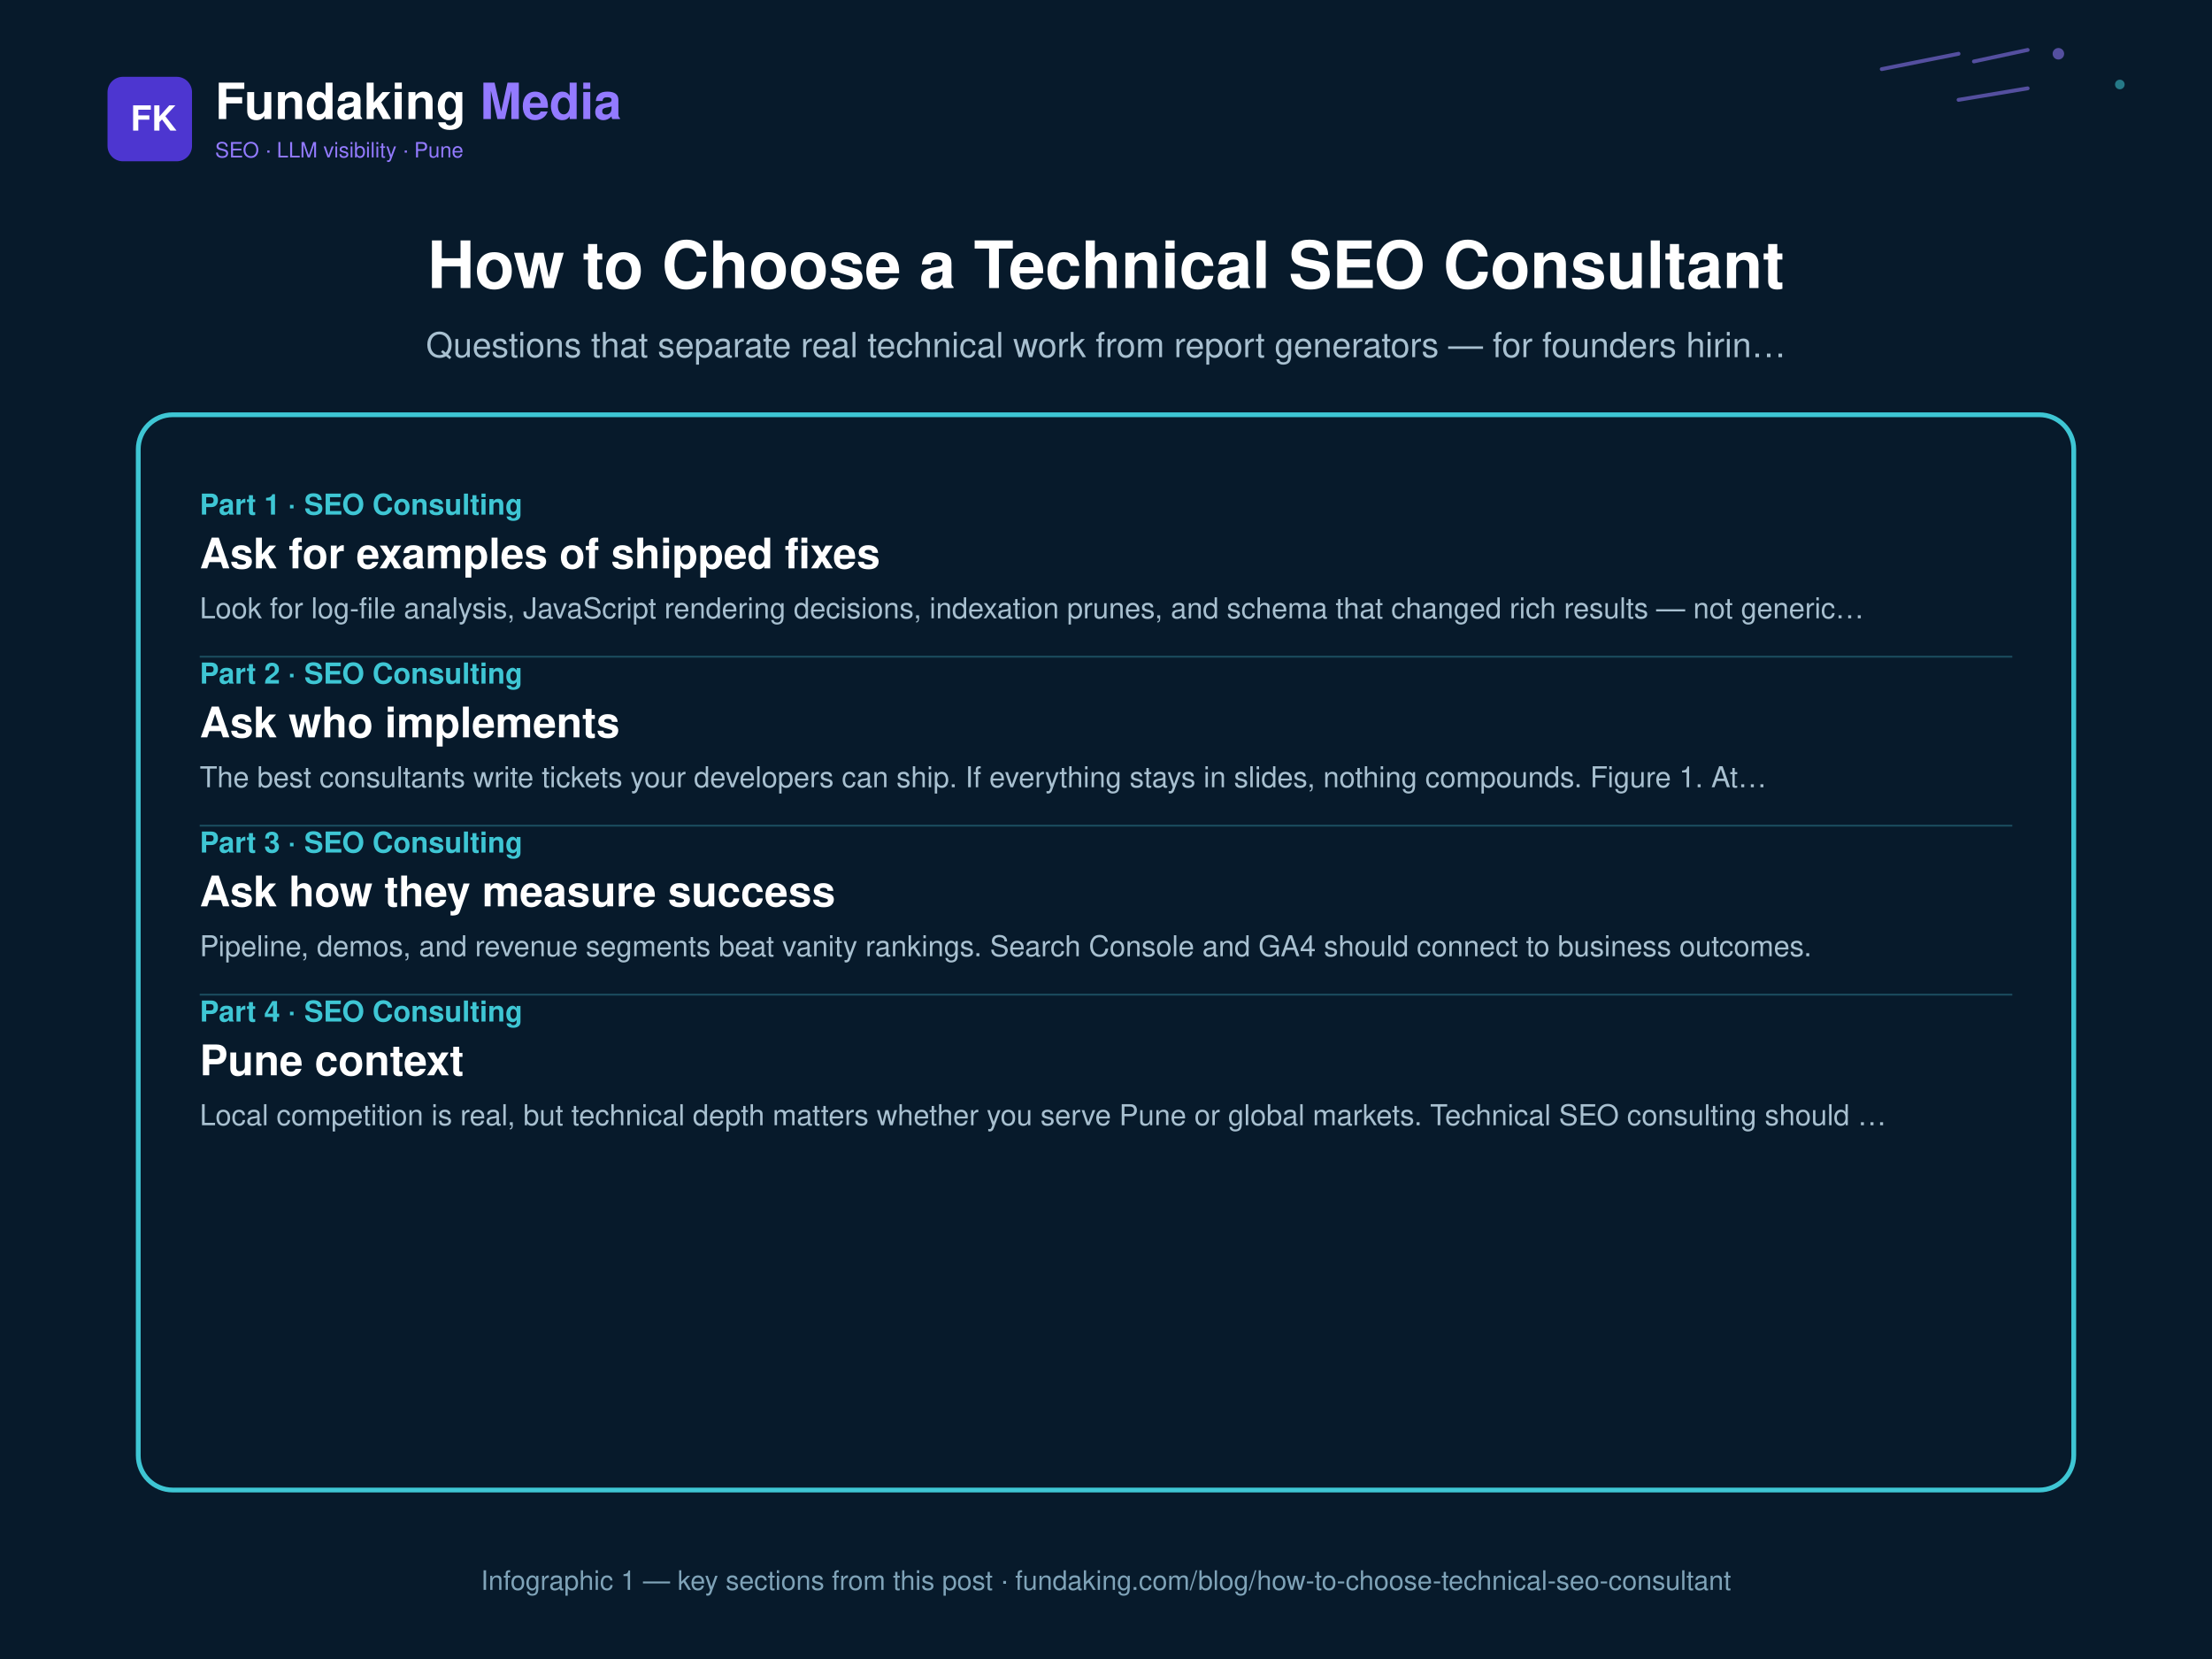
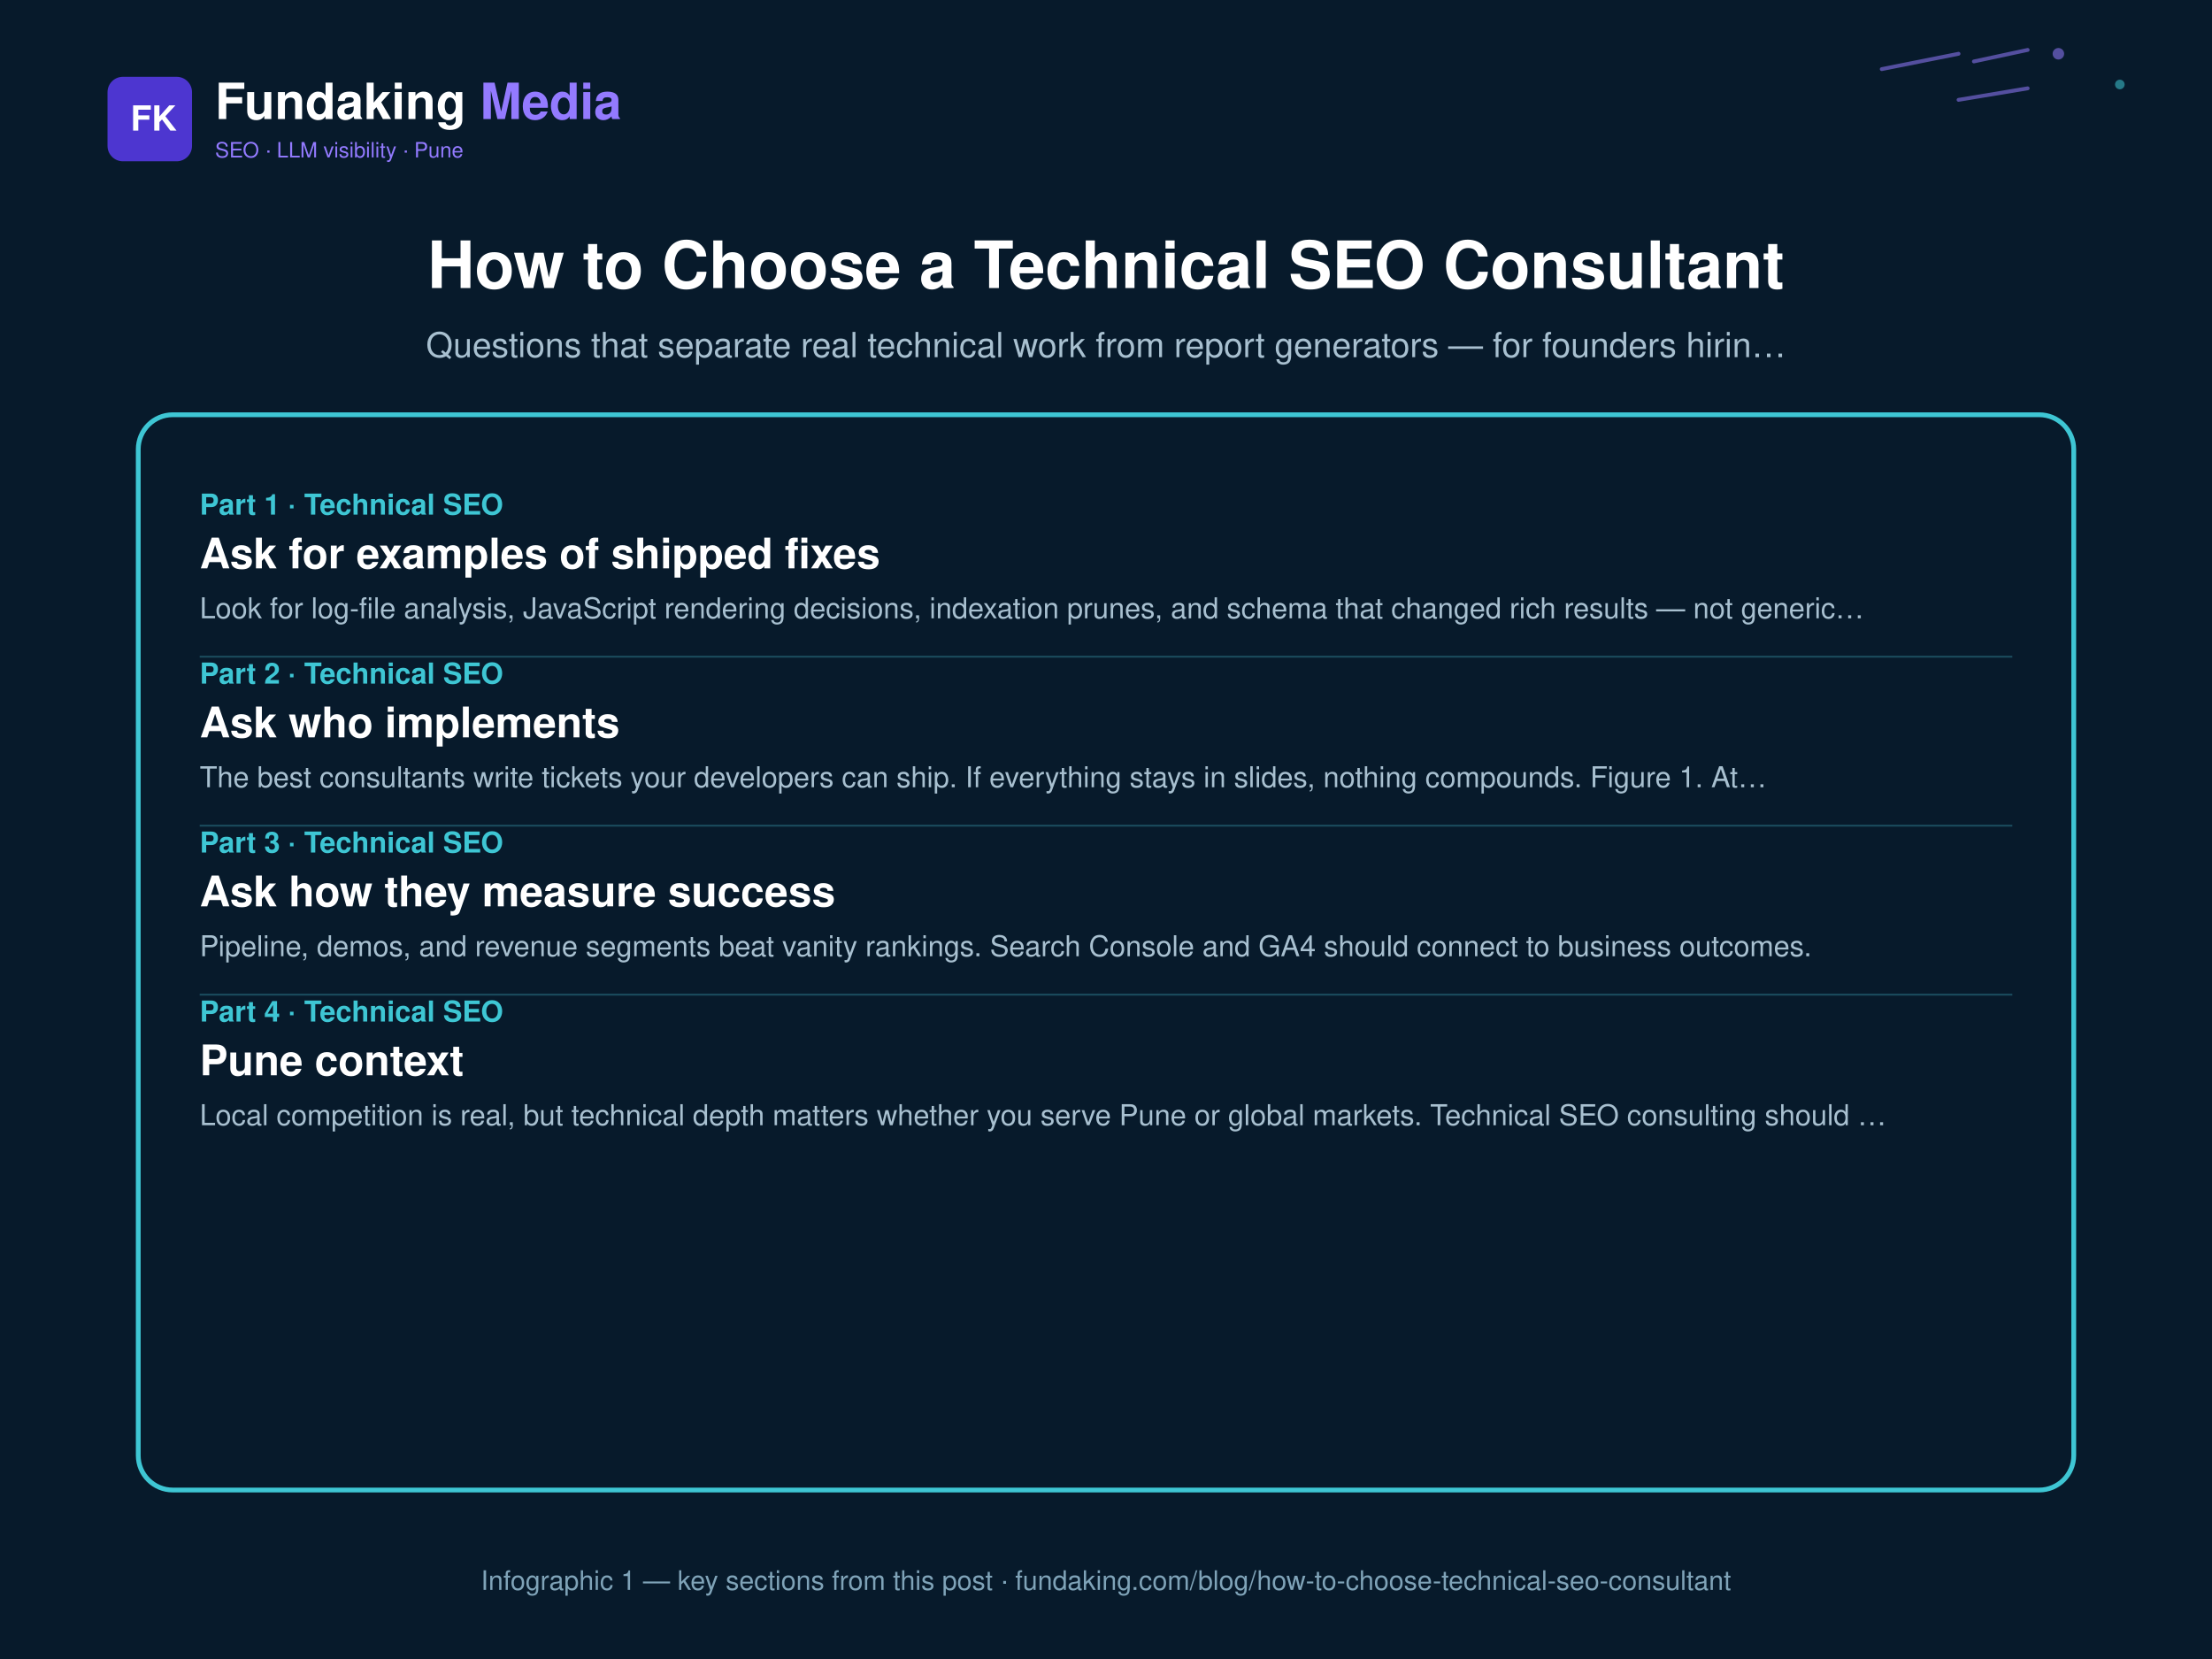
<svg xmlns="http://www.w3.org/2000/svg" viewBox="0 0 1152 864" width="1152" height="864" role="img">
  <rect width="1152" height="864" fill="#071A2B" />
  <g fill="none" stroke="#937AFF" stroke-width="2" opacity="0.55" stroke-linecap="round">
    <path d="M980 36 l40 -8 m8 4 l28 -6" />
    <path d="M1020 52 l36 -6" />
    <circle cx="1072" cy="28" r="3" fill="#937AFF" stroke="none" />
    <circle cx="1104" cy="44" r="2.5" fill="#3EC6D4" stroke="none" />
  </g>
  <rect x="56" y="40" width="44" height="44" rx="8" fill="#4D36D0" />
  <text x="68" y="68" fill="#FFFFFF" font-family="Segoe UI, Helvetica, Arial, sans-serif" font-size="18" font-weight="800">FK</text>
  <text x="112" y="62" fill="#FFFFFF" font-family="Segoe UI, Helvetica, Arial, sans-serif" font-size="26" font-weight="800">Fundaking <tspan fill="#937AFF">Media</tspan>
  </text>
  <text x="112" y="82" fill="#937AFF" font-family="Segoe UI, Helvetica, Arial, sans-serif" font-size="11">SEO · LLM visibility · Pune</text>
  <text x="576" y="150" text-anchor="middle" fill="#FFFFFF" font-family="Segoe UI, Helvetica, Arial, sans-serif" font-size="34" font-weight="800">How to Choose a Technical SEO Consultant</text>
  <text x="576" y="186" text-anchor="middle" fill="#A8C0D0" font-family="Segoe UI, Helvetica, Arial, sans-serif" font-size="18">Questions that separate real technical work from report generators — for founders hirin…</text>
  <rect x="72" y="216" width="1008" height="560" rx="18" fill="none" stroke="#3EC6D4" stroke-width="2.5" />
  <g font-family="Segoe UI, Helvetica, Arial, sans-serif">
-     <text x="104" y="268" fill="#3EC6D4" font-size="15" font-weight="700">Part 1 · SEO Consulting</text>
+     <text x="104" y="268" fill="#3EC6D4" font-size="15" font-weight="700">Part 1 · Technical SEO</text>
    <text x="104" y="296" fill="#FFFFFF" font-size="22" font-weight="700">Ask for examples of shipped fixes</text>
    <text x="104" y="322" fill="#A8C0D0" font-size="15">Look for log-file analysis, JavaScript rendering decisions, indexation prunes, and schema that changed rich results — not generic…</text>
    <line x1="104" y1="342" x2="1048" y2="342" stroke="#1A4A5C" stroke-width="1" />
-     <text x="104" y="356" fill="#3EC6D4" font-size="15" font-weight="700">Part 2 · SEO Consulting</text>
+     <text x="104" y="356" fill="#3EC6D4" font-size="15" font-weight="700">Part 2 · Technical SEO</text>
    <text x="104" y="384" fill="#FFFFFF" font-size="22" font-weight="700">Ask who implements</text>
    <text x="104" y="410" fill="#A8C0D0" font-size="15">The best consultants write tickets your developers can ship. If everything stays in slides, nothing compounds.       Figure 1. At…</text>
    <line x1="104" y1="430" x2="1048" y2="430" stroke="#1A4A5C" stroke-width="1" />
-     <text x="104" y="444" fill="#3EC6D4" font-size="15" font-weight="700">Part 3 · SEO Consulting</text>
+     <text x="104" y="444" fill="#3EC6D4" font-size="15" font-weight="700">Part 3 · Technical SEO</text>
    <text x="104" y="472" fill="#FFFFFF" font-size="22" font-weight="700">Ask how they measure success</text>
    <text x="104" y="498" fill="#A8C0D0" font-size="15">Pipeline, demos, and revenue segments beat vanity rankings. Search Console and GA4 should connect to business outcomes.</text>
    <line x1="104" y1="518" x2="1048" y2="518" stroke="#1A4A5C" stroke-width="1" />
-     <text x="104" y="532" fill="#3EC6D4" font-size="15" font-weight="700">Part 4 · SEO Consulting</text>
+     <text x="104" y="532" fill="#3EC6D4" font-size="15" font-weight="700">Part 4 · Technical SEO</text>
    <text x="104" y="560" fill="#FFFFFF" font-size="22" font-weight="700">Pune context</text>
    <text x="104" y="586" fill="#A8C0D0" font-size="15">Local competition is real, but technical depth matters whether you serve Pune or global markets. Technical SEO consulting should …</text>
  </g>
  <text x="576" y="828" text-anchor="middle" fill="#7FA3B8" font-family="Segoe UI, Helvetica, Arial, sans-serif" font-size="14">Infographic 1 — key sections from this post · fundaking.com/blog/how-to-choose-technical-seo-consultant</text>
</svg>
